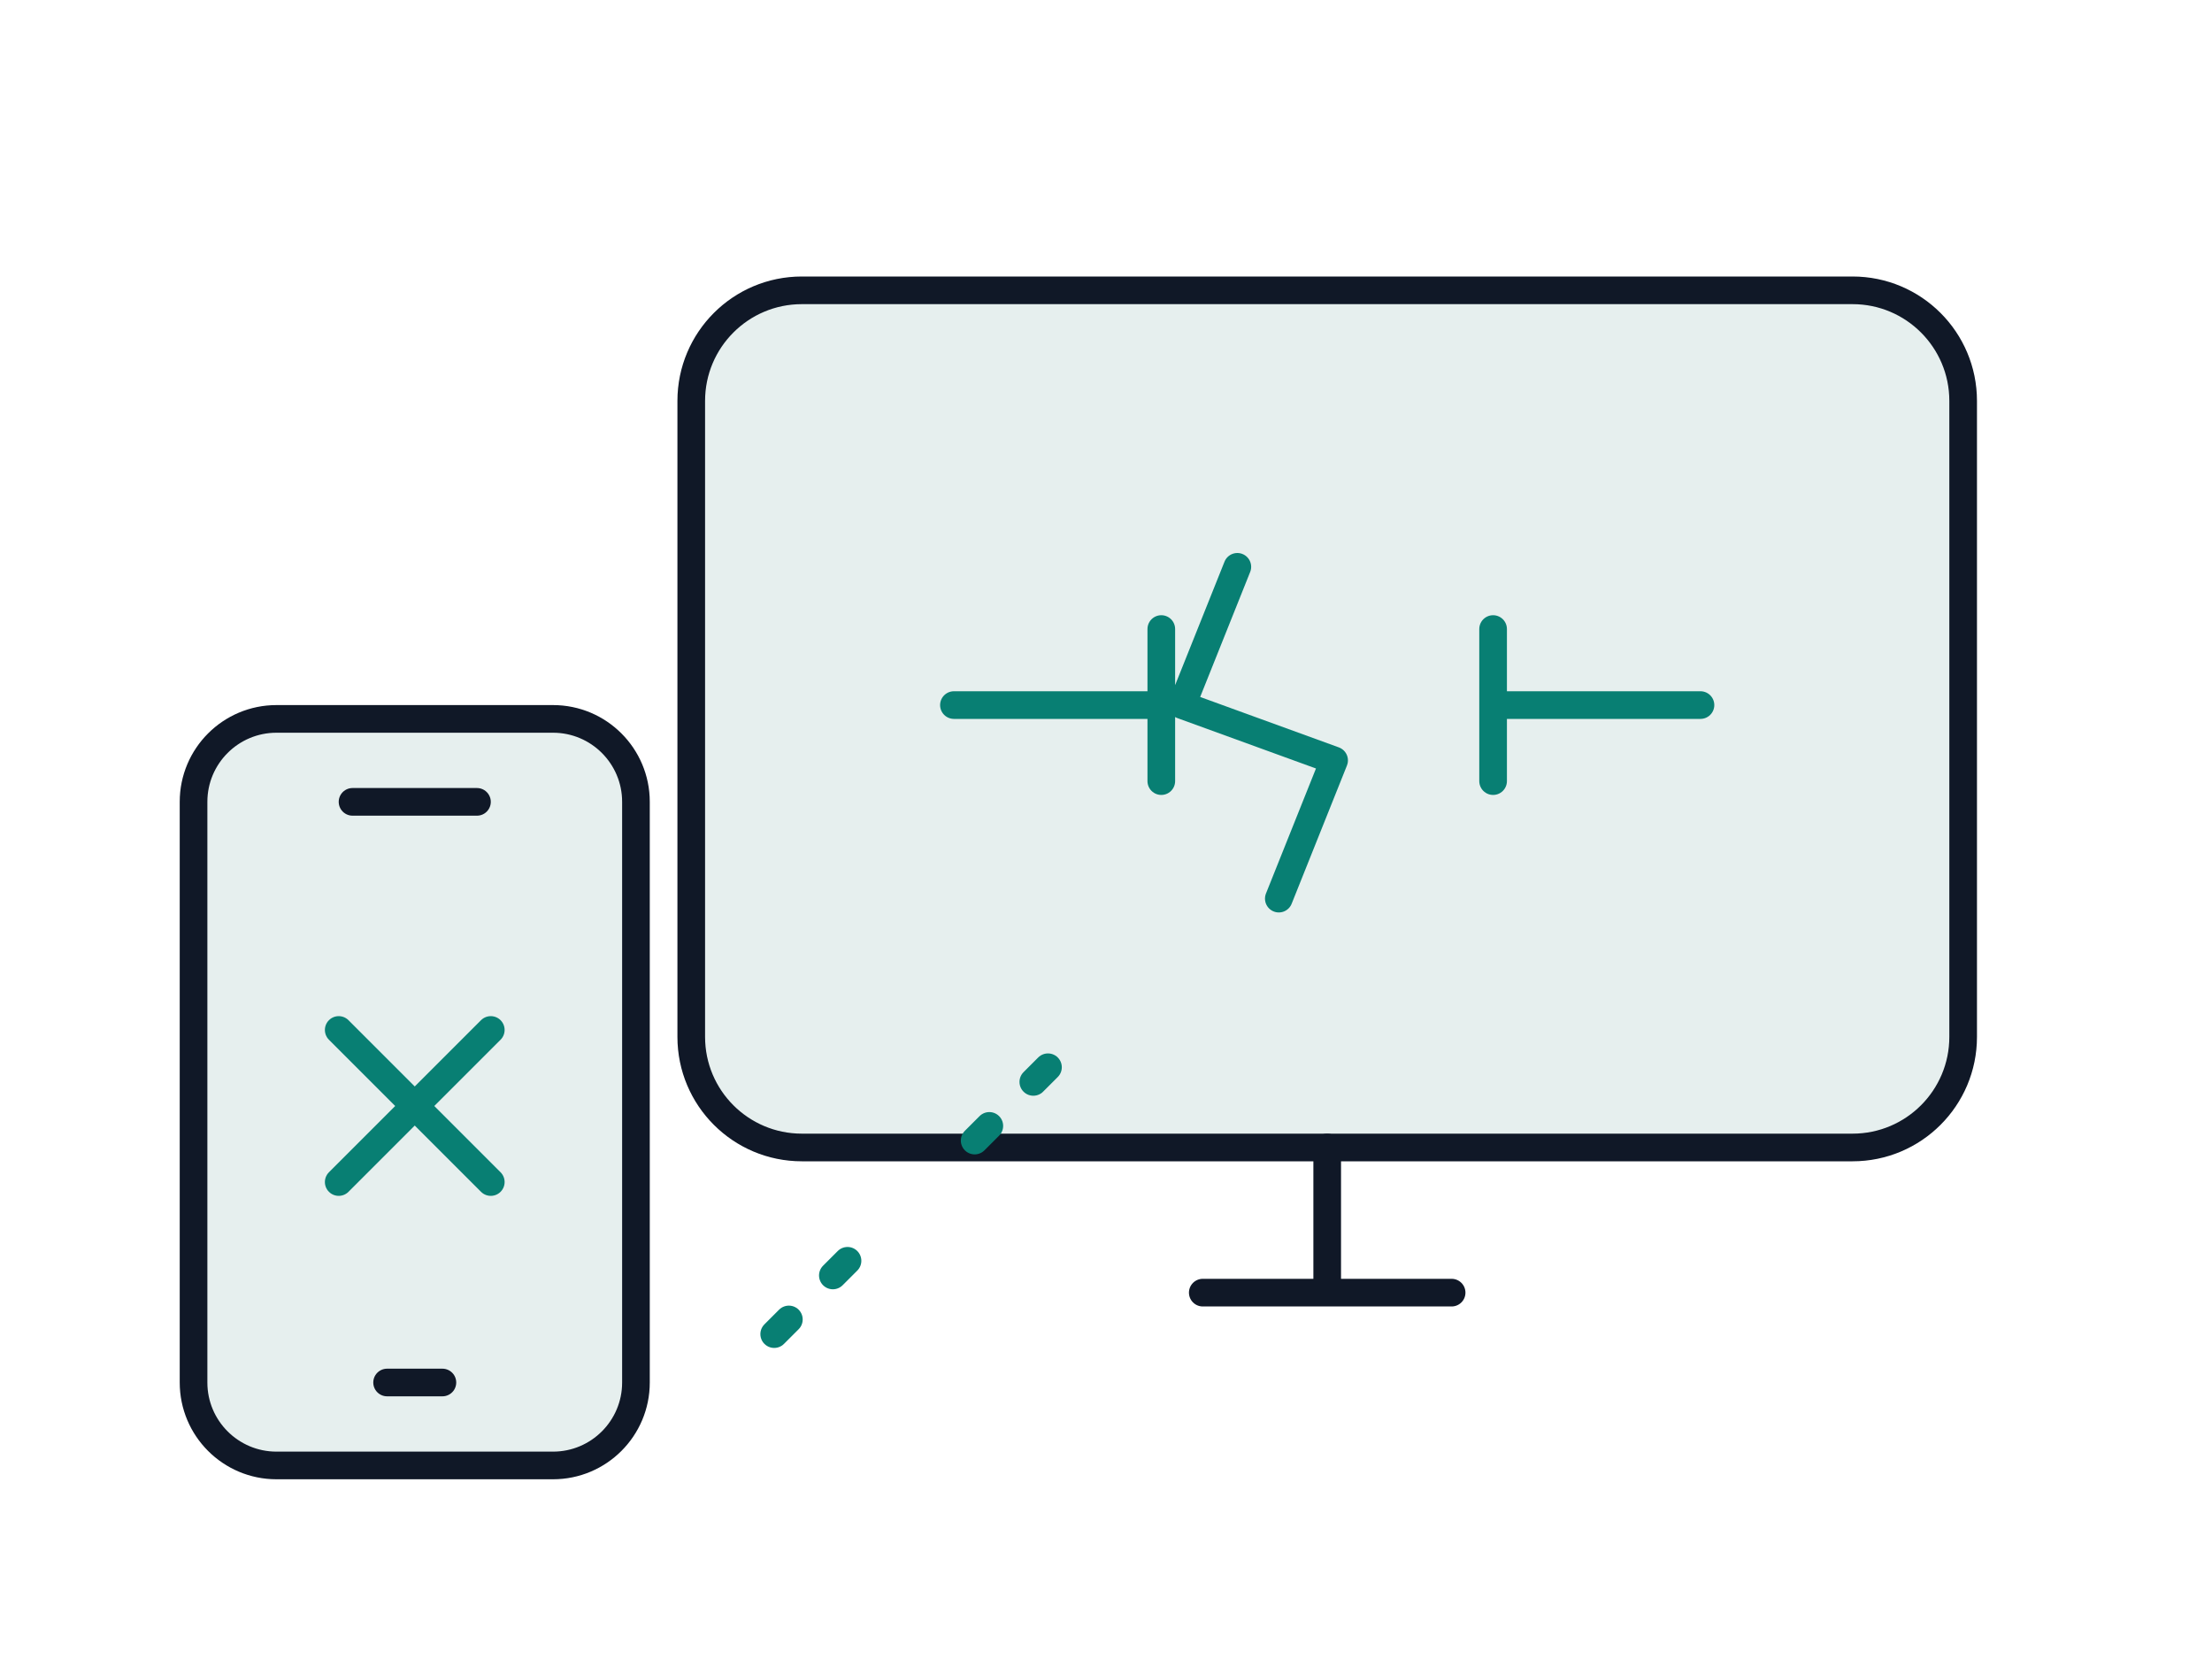
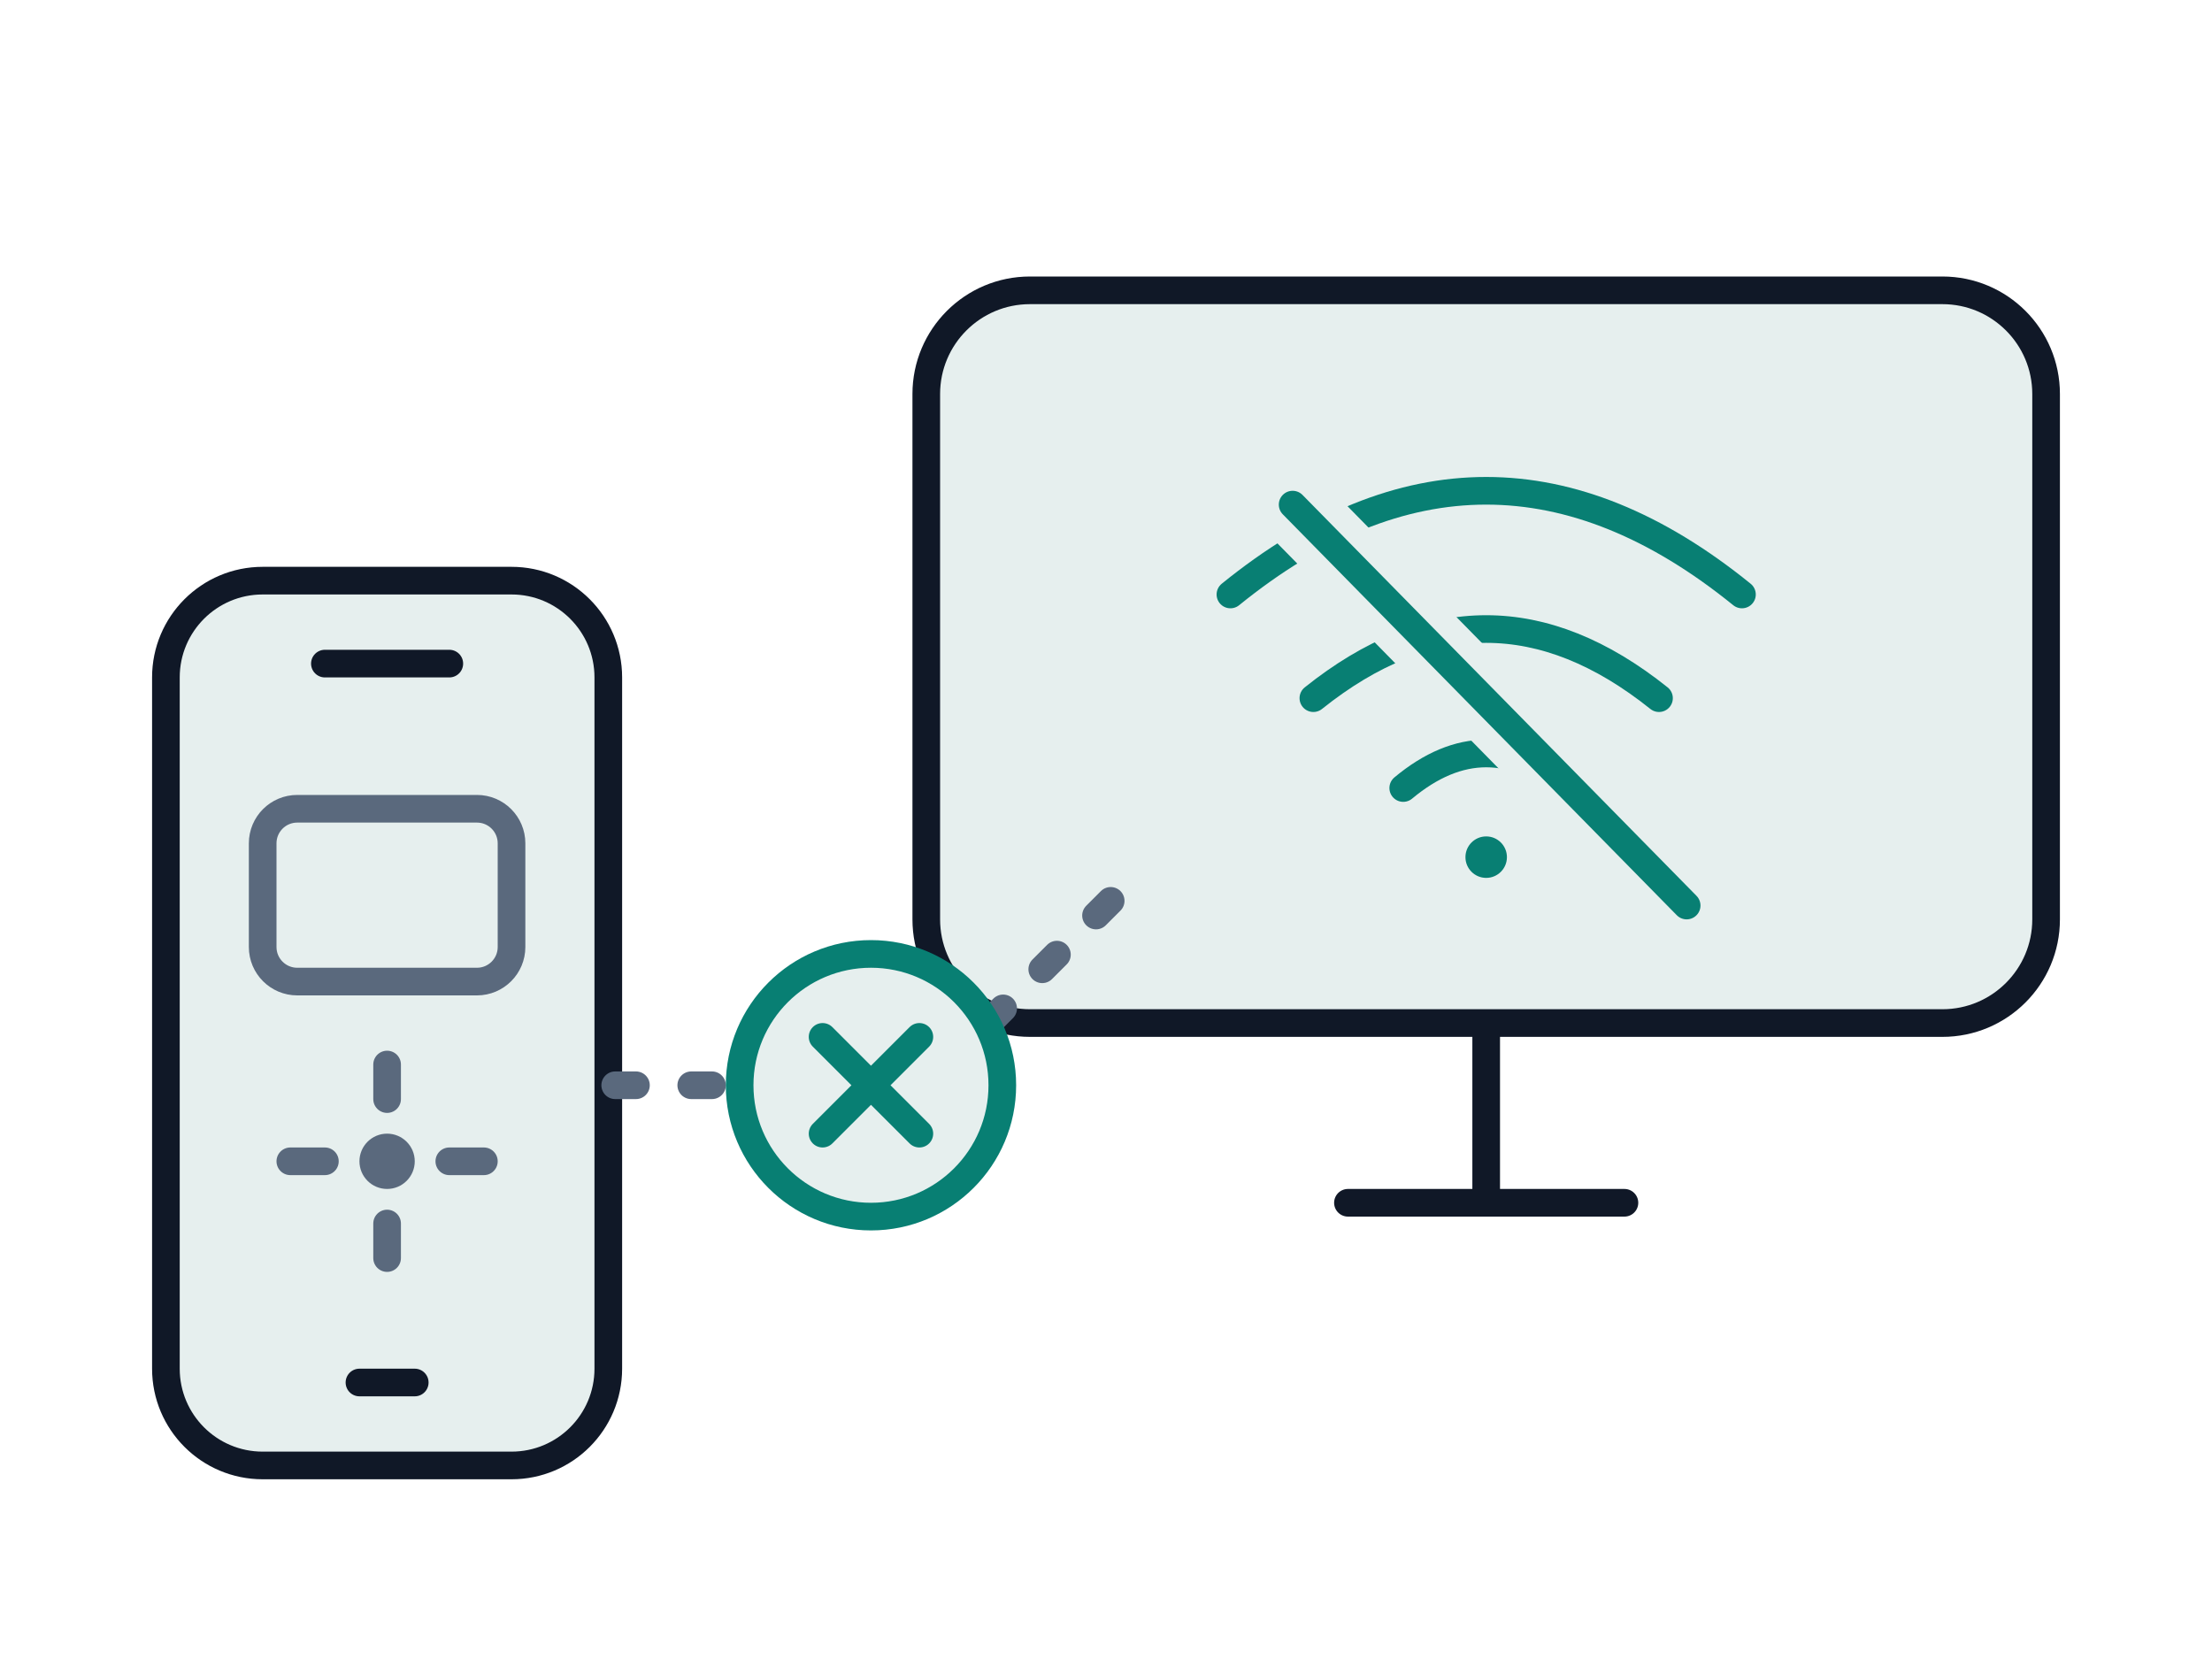
<svg xmlns="http://www.w3.org/2000/svg" width="320" height="240" viewBox="0 0 320 240">
  <g fill="none" stroke="#101827" stroke-width="4" stroke-linecap="round" stroke-linejoin="round">
-     <rect x="100" y="42" width="184" height="124" rx="16" fill="#E6EFEE" />
-     <path d="M174 187h36m-18-21v21" />
-     <rect x="28" y="104" width="64" height="108" rx="12" fill="#E6EFEE" />
-     <path d="M51 116h18m-13 84h8" />
+     <rect x="134" y="42" width="162" height="106" rx="15" fill="#E6EFEE" />
+     <path d="M215 149v25m-20 0h40" />
+   </g>
+   <g fill="none" stroke="#101827" stroke-width="4" stroke-linecap="round" stroke-linejoin="round">
+     <rect x="24" y="84" width="64" height="128" rx="14" fill="#E6EFEE" />
+     <path d="M47 96h18m-13 104h8" />
+   </g>
+   <g fill="none" stroke="#5A697D" stroke-width="4" stroke-linecap="round">
+     <rect x="38" y="117" width="36" height="25" rx="5" />
+     <path d="M56 154v5m0 18v5m-14-14h5m18 0h5" />
+   </g>
+   <circle cx="56" cy="168" r="4" fill="#5A697D" />
+   <g fill="none" stroke="#5A697D" stroke-width="4" stroke-linecap="round" stroke-dasharray="3 8">
+     <path d="M89 157h20m34-9 18-18" />
  </g>
  <g fill="none" stroke="#087F73" stroke-width="4" stroke-linecap="round" stroke-linejoin="round">
-     <path d="M138 102h30m48 0h30m-78-11v22m48-22v22m-37-31-8 20 22 8-8 20M49 149l22 22m0-22-22 22" />
-     <path d="m112 193 14-14m15-14 14-14" stroke-dasharray="3 9" />
+     <path d="M178 86q37-30 74 0m-62 15q25-20 50 0m-37 13q12-10 24 0" />
+     <circle cx="215" cy="124" r="3" fill="#087F73" stroke="none" />
+     <path d="m187 73 57 58" stroke="#E6EFEE" stroke-width="11" />
+     <path d="m187 73 57 58" />
+     <circle cx="126" cy="157" r="19" fill="#E6EFEE" />
+     <path d="m119 150 14 14m0-14-14 14" />
  </g>
</svg>
